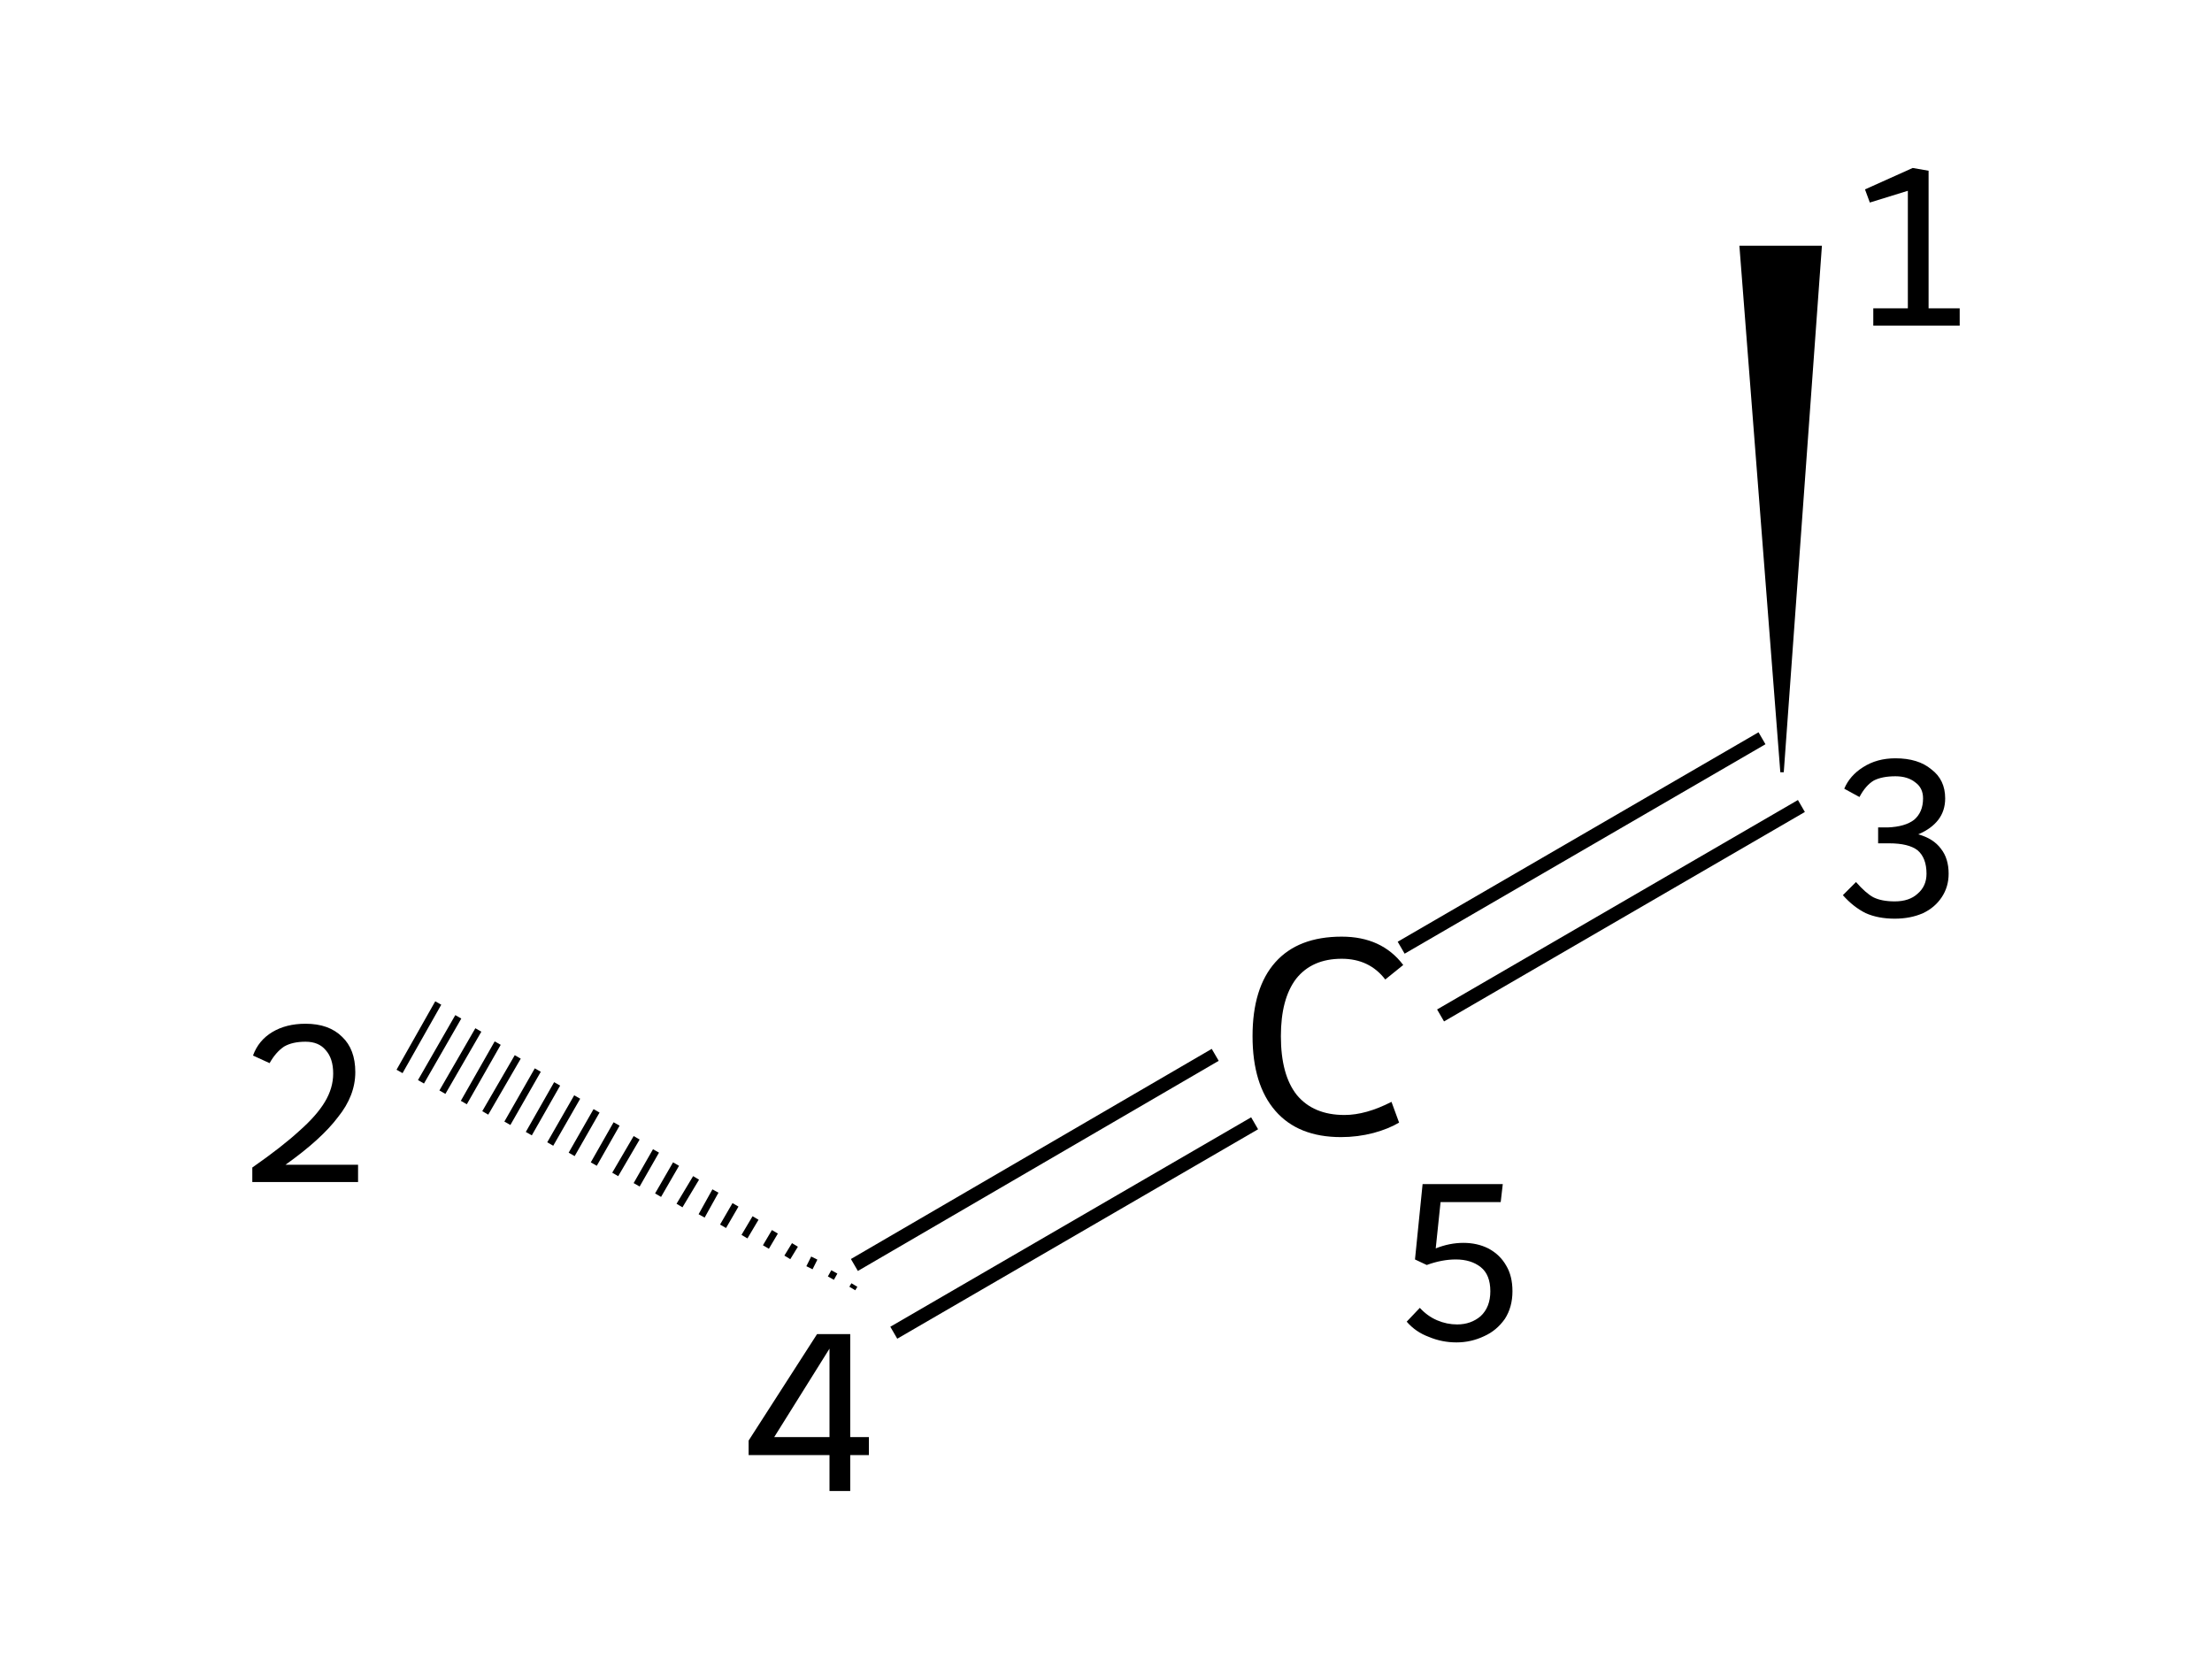
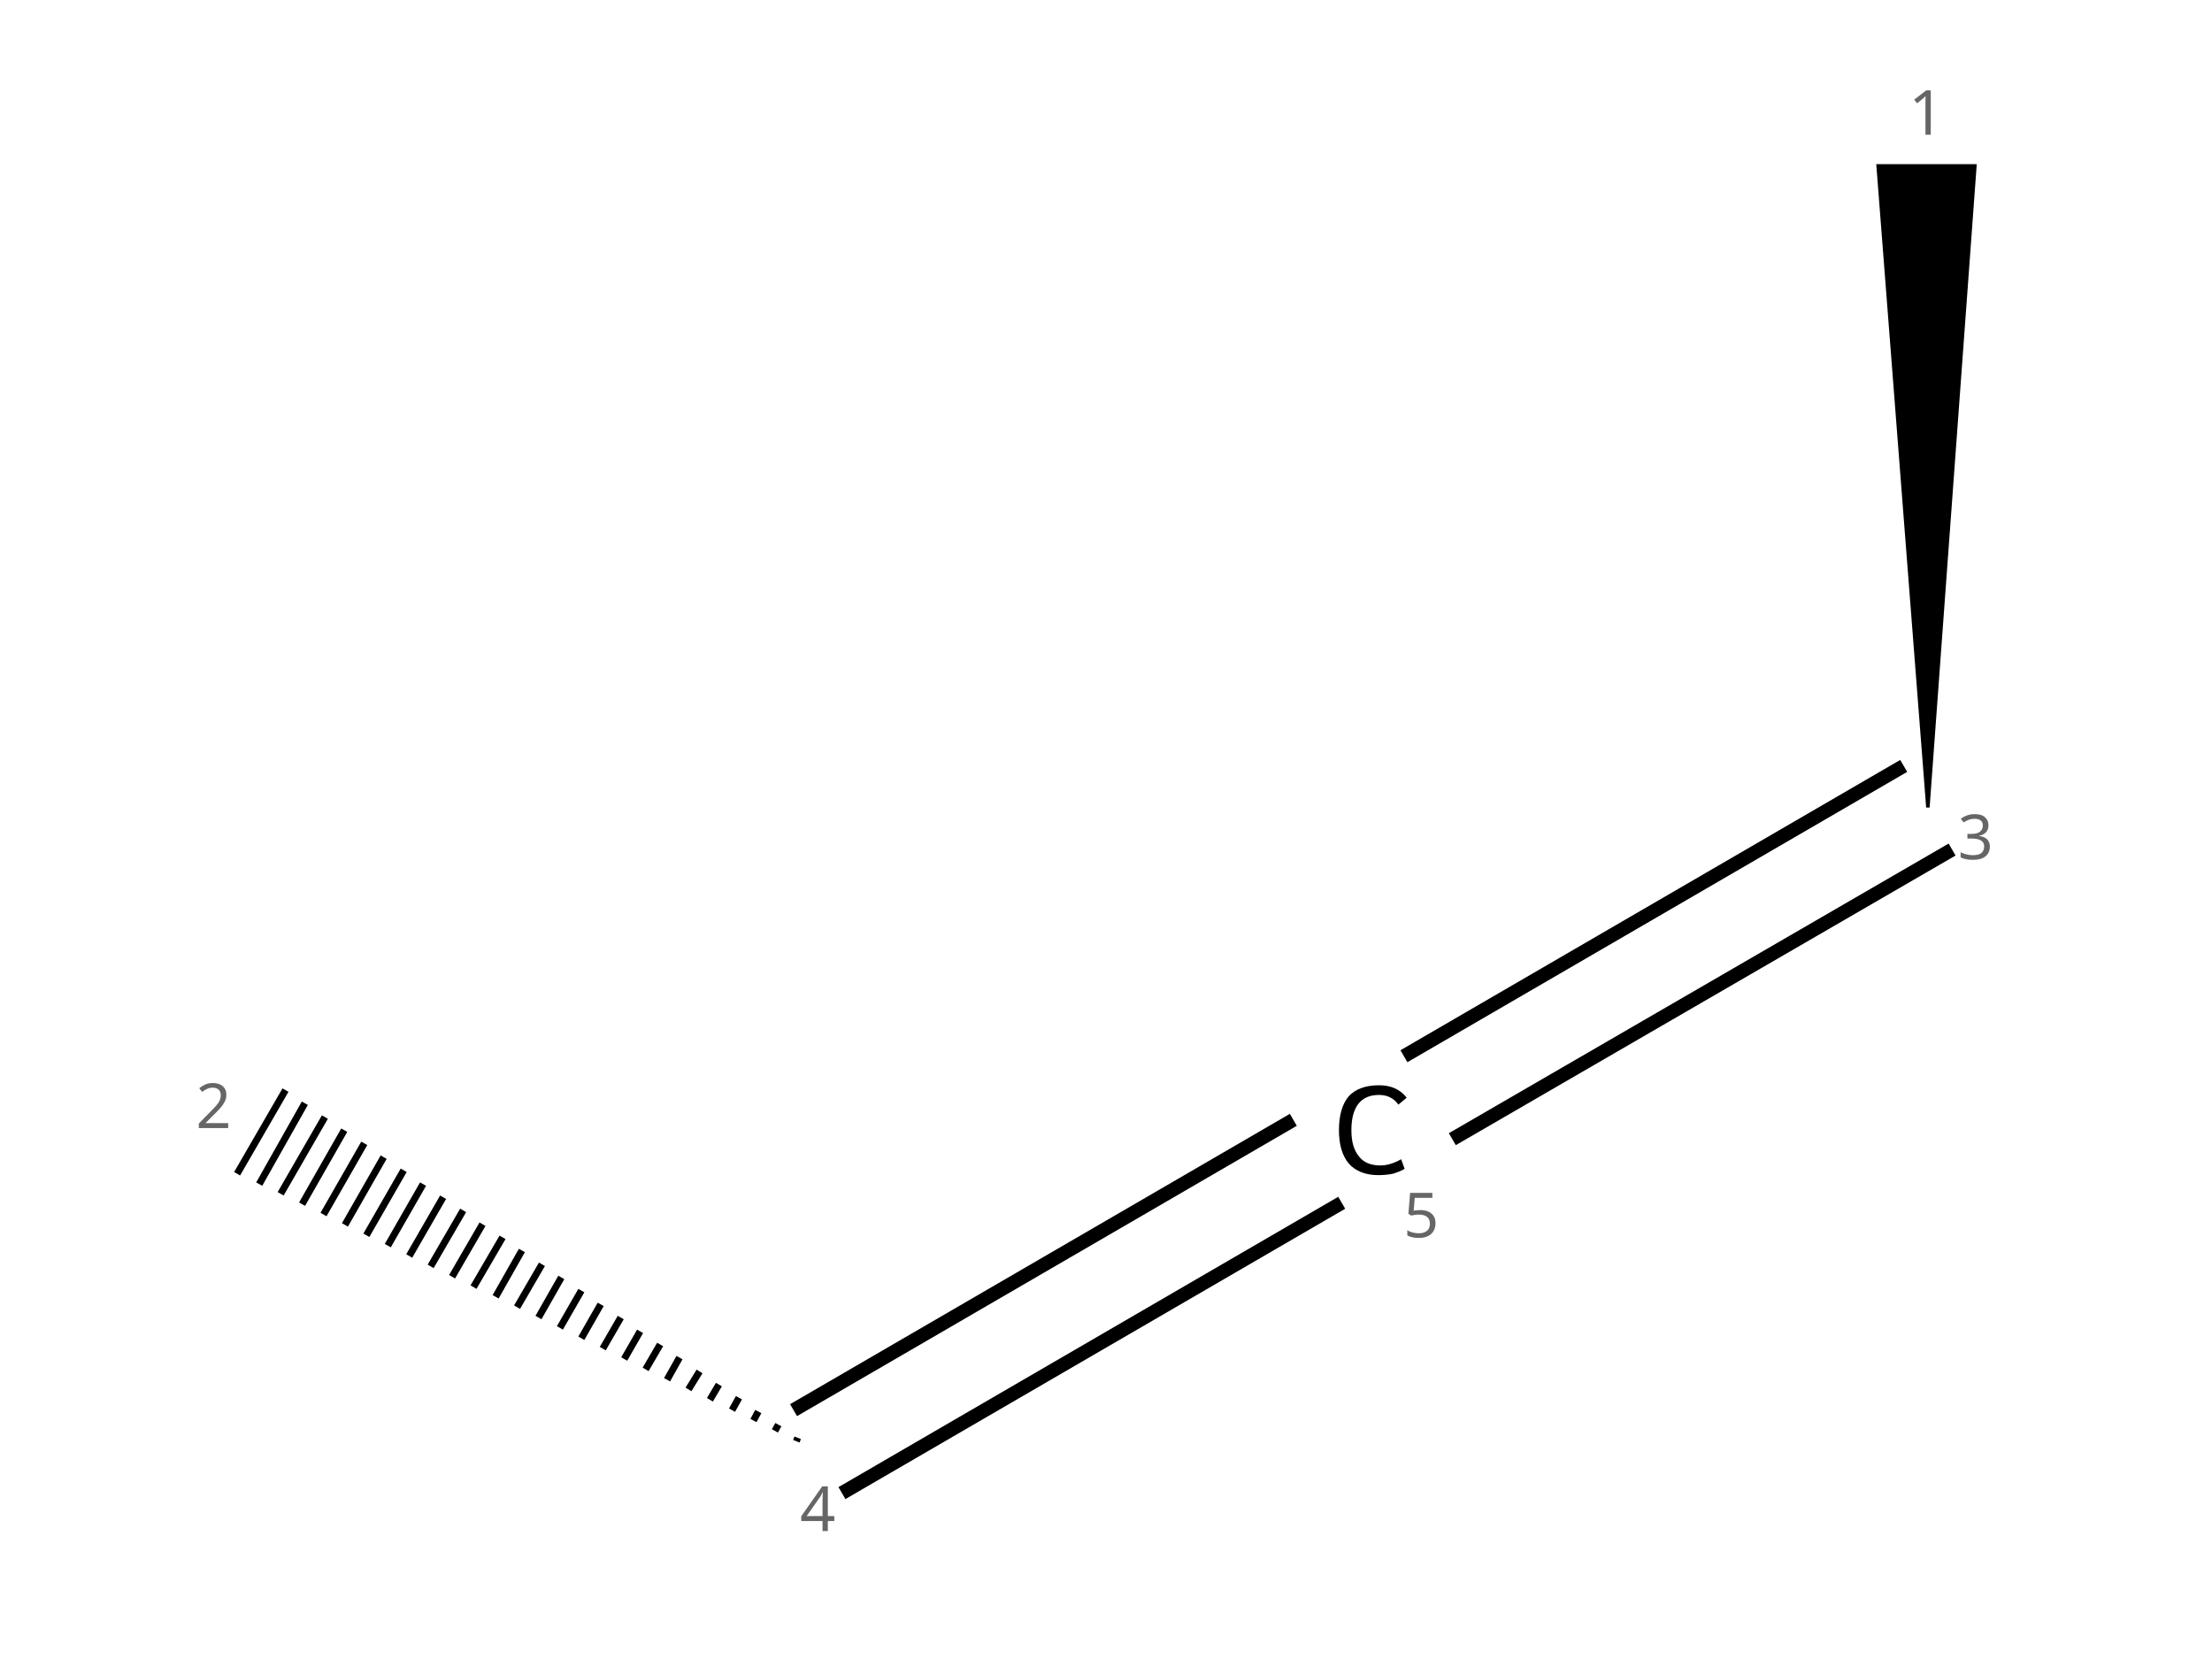
<svg xmlns="http://www.w3.org/2000/svg" version="1.1" baseProfile="full" xml:space="preserve" width="320px" height="240px" viewBox="0 0 320 240">
-   <path class="bond-0 atom-1 atom-0" d="M 257.8,111.7 L 251.9,35.8 L 263.3,35.8 Z" style="fill:#000000;fill-rule:evenodd;fill-opacity:1;stroke:#000000;stroke-width:0.5px;stroke-linecap:butt;stroke-linejoin:miter;stroke-miterlimit:10;stroke-opacity:1;" />
-   <path class="bond-1 atom-1 atom-2" d="M 260.6,116.6 L 208.4,146.9" style="fill:none;fill-rule:evenodd;stroke:#000000;stroke-width:2.0px;stroke-linecap:butt;stroke-linejoin:miter;stroke-opacity:1" />
-   <path class="bond-1 atom-1 atom-2" d="M 254.9,106.8 L 202.7,137.1" style="fill:none;fill-rule:evenodd;stroke:#000000;stroke-width:2.0px;stroke-linecap:butt;stroke-linejoin:miter;stroke-opacity:1" />
-   <path class="bond-2 atom-2 atom-3" d="M 181.5,162.5 L 129.3,192.8" style="fill:none;fill-rule:evenodd;stroke:#000000;stroke-width:2.0px;stroke-linecap:butt;stroke-linejoin:miter;stroke-opacity:1" />
-   <path class="bond-2 atom-2 atom-3" d="M 175.8,152.6 L 123.6,183.0" style="fill:none;fill-rule:evenodd;stroke:#000000;stroke-width:2.0px;stroke-linecap:butt;stroke-linejoin:miter;stroke-opacity:1" />
-   <path class="bond-3 atom-3 atom-4" d="M 123.3,186.4 L 123.6,185.9" style="fill:none;fill-rule:evenodd;stroke:#000000;stroke-width:1.0px;stroke-linecap:butt;stroke-linejoin:miter;stroke-opacity:1" />
-   <path class="bond-3 atom-3 atom-4" d="M 120.2,184.9 L 120.7,184.0" style="fill:none;fill-rule:evenodd;stroke:#000000;stroke-width:1.0px;stroke-linecap:butt;stroke-linejoin:miter;stroke-opacity:1" />
-   <path class="bond-3 atom-3 atom-4" d="M 117.1,183.4 L 117.8,182.0" style="fill:none;fill-rule:evenodd;stroke:#000000;stroke-width:1.0px;stroke-linecap:butt;stroke-linejoin:miter;stroke-opacity:1" />
-   <path class="bond-3 atom-3 atom-4" d="M 113.9,181.9 L 115.0,180.1" style="fill:none;fill-rule:evenodd;stroke:#000000;stroke-width:1.0px;stroke-linecap:butt;stroke-linejoin:miter;stroke-opacity:1" />
-   <path class="bond-3 atom-3 atom-4" d="M 110.8,180.4 L 112.1,178.2" style="fill:none;fill-rule:evenodd;stroke:#000000;stroke-width:1.0px;stroke-linecap:butt;stroke-linejoin:miter;stroke-opacity:1" />
-   <path class="bond-3 atom-3 atom-4" d="M 107.7,178.9 L 109.3,176.2" style="fill:none;fill-rule:evenodd;stroke:#000000;stroke-width:1.0px;stroke-linecap:butt;stroke-linejoin:miter;stroke-opacity:1" />
-   <path class="bond-3 atom-3 atom-4" d="M 104.6,177.4 L 106.4,174.3" style="fill:none;fill-rule:evenodd;stroke:#000000;stroke-width:1.0px;stroke-linecap:butt;stroke-linejoin:miter;stroke-opacity:1" />
-   <path class="bond-3 atom-3 atom-4" d="M 101.5,175.9 L 103.5,172.3" style="fill:none;fill-rule:evenodd;stroke:#000000;stroke-width:1.0px;stroke-linecap:butt;stroke-linejoin:miter;stroke-opacity:1" />
-   <path class="bond-3 atom-3 atom-4" d="M 98.3,174.4 L 100.7,170.4" style="fill:none;fill-rule:evenodd;stroke:#000000;stroke-width:1.0px;stroke-linecap:butt;stroke-linejoin:miter;stroke-opacity:1" />
-   <path class="bond-3 atom-3 atom-4" d="M 95.2,172.9 L 97.8,168.4" style="fill:none;fill-rule:evenodd;stroke:#000000;stroke-width:1.0px;stroke-linecap:butt;stroke-linejoin:miter;stroke-opacity:1" />
-   <path class="bond-3 atom-3 atom-4" d="M 92.1,171.4 L 94.9,166.5" style="fill:none;fill-rule:evenodd;stroke:#000000;stroke-width:1.0px;stroke-linecap:butt;stroke-linejoin:miter;stroke-opacity:1" />
-   <path class="bond-3 atom-3 atom-4" d="M 89.0,169.9 L 92.1,164.6" style="fill:none;fill-rule:evenodd;stroke:#000000;stroke-width:1.0px;stroke-linecap:butt;stroke-linejoin:miter;stroke-opacity:1" />
-   <path class="bond-3 atom-3 atom-4" d="M 85.9,168.4 L 89.2,162.6" style="fill:none;fill-rule:evenodd;stroke:#000000;stroke-width:1.0px;stroke-linecap:butt;stroke-linejoin:miter;stroke-opacity:1" />
-   <path class="bond-3 atom-3 atom-4" d="M 82.7,167.0 L 86.3,160.7" style="fill:none;fill-rule:evenodd;stroke:#000000;stroke-width:1.0px;stroke-linecap:butt;stroke-linejoin:miter;stroke-opacity:1" />
-   <path class="bond-3 atom-3 atom-4" d="M 79.6,165.5 L 83.5,158.7" style="fill:none;fill-rule:evenodd;stroke:#000000;stroke-width:1.0px;stroke-linecap:butt;stroke-linejoin:miter;stroke-opacity:1" />
-   <path class="bond-3 atom-3 atom-4" d="M 76.5,164.0 L 80.6,156.8" style="fill:none;fill-rule:evenodd;stroke:#000000;stroke-width:1.0px;stroke-linecap:butt;stroke-linejoin:miter;stroke-opacity:1" />
-   <path class="bond-3 atom-3 atom-4" d="M 73.4,162.5 L 77.8,154.8" style="fill:none;fill-rule:evenodd;stroke:#000000;stroke-width:1.0px;stroke-linecap:butt;stroke-linejoin:miter;stroke-opacity:1" />
-   <path class="bond-3 atom-3 atom-4" d="M 70.2,161.0 L 74.9,152.9" style="fill:none;fill-rule:evenodd;stroke:#000000;stroke-width:1.0px;stroke-linecap:butt;stroke-linejoin:miter;stroke-opacity:1" />
-   <path class="bond-3 atom-3 atom-4" d="M 67.1,159.5 L 72.0,150.9" style="fill:none;fill-rule:evenodd;stroke:#000000;stroke-width:1.0px;stroke-linecap:butt;stroke-linejoin:miter;stroke-opacity:1" />
-   <path class="bond-3 atom-3 atom-4" d="M 64.0,158.0 L 69.2,149.0" style="fill:none;fill-rule:evenodd;stroke:#000000;stroke-width:1.0px;stroke-linecap:butt;stroke-linejoin:miter;stroke-opacity:1" />
-   <path class="bond-3 atom-3 atom-4" d="M 60.9,156.5 L 66.3,147.1" style="fill:none;fill-rule:evenodd;stroke:#000000;stroke-width:1.0px;stroke-linecap:butt;stroke-linejoin:miter;stroke-opacity:1" />
-   <path class="bond-3 atom-3 atom-4" d="M 57.8,155.0 L 63.4,145.1" style="fill:none;fill-rule:evenodd;stroke:#000000;stroke-width:1.0px;stroke-linecap:butt;stroke-linejoin:miter;stroke-opacity:1" />
-   <path class="atom-2" d="M 181.2 149.9 Q 181.2 142.9, 184.5 139.2 Q 187.8 135.5, 194.1 135.5 Q 199.9 135.5, 203.0 139.6 L 200.4 141.7 Q 198.1 138.7, 194.1 138.7 Q 189.8 138.7, 187.5 141.6 Q 185.3 144.5, 185.3 149.9 Q 185.3 155.5, 187.6 158.4 Q 190.0 161.3, 194.5 161.3 Q 197.6 161.3, 201.3 159.4 L 202.4 162.4 Q 200.9 163.3, 198.7 163.9 Q 196.4 164.5, 194.0 164.5 Q 187.8 164.5, 184.5 160.7 Q 181.2 156.9, 181.2 149.9 " fill="#000000" />
-   <path class="note" d="M 271.0 44.6 L 276.0 44.6 L 276.0 27.6 L 270.5 29.3 L 269.8 27.4 L 276.7 24.3 L 279.0 24.7 L 279.0 44.6 L 283.5 44.6 L 283.5 47.1 L 271.0 47.1 L 271.0 44.6 " fill="#000000" />
-   <path class="note" d="M 277.5 120.7 Q 279.7 121.3, 280.8 122.8 Q 281.9 124.2, 281.9 126.4 Q 281.9 128.3, 280.9 129.8 Q 279.9 131.3, 278.2 132.1 Q 276.4 132.9, 274.1 132.9 Q 271.7 132.9, 269.9 132.1 Q 268.1 131.2, 266.6 129.5 L 268.5 127.6 Q 269.9 129.2, 271.0 129.8 Q 272.2 130.4, 274.1 130.4 Q 276.2 130.4, 277.4 129.3 Q 278.7 128.2, 278.7 126.4 Q 278.7 124.1, 277.4 123.0 Q 276.1 122.0, 273.3 122.0 L 271.7 122.0 L 271.7 119.7 L 273.1 119.7 Q 275.6 119.6, 276.9 118.6 Q 278.2 117.5, 278.2 115.5 Q 278.2 114.0, 277.1 113.2 Q 276.0 112.3, 274.2 112.3 Q 272.3 112.3, 271.1 112.9 Q 269.9 113.6, 269.0 115.3 L 266.8 114.1 Q 267.6 112.2, 269.5 111.0 Q 271.5 109.7, 274.2 109.7 Q 277.5 109.7, 279.4 111.3 Q 281.4 112.8, 281.4 115.5 Q 281.4 117.3, 280.4 118.6 Q 279.4 119.9, 277.5 120.7 " fill="#000000" />
-   <path class="note" d="M 211.7 179.8 Q 213.7 179.8, 215.3 180.6 Q 217.0 181.5, 217.9 183.1 Q 218.8 184.6, 218.8 186.8 Q 218.8 189.1, 217.7 190.8 Q 216.5 192.5, 214.7 193.3 Q 212.8 194.2, 210.7 194.2 Q 208.6 194.2, 206.7 193.4 Q 204.8 192.7, 203.5 191.2 L 205.4 189.2 Q 206.5 190.4, 207.9 191.0 Q 209.3 191.6, 210.8 191.6 Q 212.8 191.6, 214.2 190.4 Q 215.6 189.1, 215.6 186.8 Q 215.6 184.4, 214.2 183.3 Q 212.8 182.2, 210.6 182.2 Q 208.6 182.2, 206.4 183.0 L 204.7 182.2 L 205.8 171.3 L 217.4 171.3 L 217.1 173.9 L 208.4 173.9 L 207.7 180.6 Q 209.7 179.8, 211.7 179.8 " fill="#000000" />
-   <path class="note" d="M 123.0 207.9 L 125.7 207.9 L 125.7 210.5 L 123.0 210.5 L 123.0 215.7 L 120.0 215.7 L 120.0 210.5 L 108.3 210.5 L 108.3 208.4 L 118.2 193.0 L 123.0 193.0 L 123.0 207.9 M 112.0 207.9 L 120.0 207.9 L 120.0 195.1 L 112.0 207.9 " fill="#000000" />
-   <path class="note" d="M 36.6 152.7 Q 37.4 150.5, 39.4 149.3 Q 41.4 148.1, 44.2 148.1 Q 47.6 148.1, 49.5 150.0 Q 51.4 151.8, 51.4 155.1 Q 51.4 158.5, 48.9 161.6 Q 46.5 164.8, 41.3 168.5 L 51.8 168.5 L 51.8 171.0 L 36.5 171.0 L 36.5 168.9 Q 40.8 165.9, 43.3 163.6 Q 45.8 161.4, 47.0 159.4 Q 48.2 157.4, 48.2 155.3 Q 48.2 153.1, 47.1 151.9 Q 46.1 150.7, 44.2 150.7 Q 42.3 150.7, 41.1 151.4 Q 39.9 152.2, 39.0 153.8 L 36.6 152.7 " fill="#000000" />
+   <path class="bond-0 atom-1 atom-0" d="M 278.9,116.8 L 271.7,24.0 L 285.7,24.0 Z" style="fill:#000000;fill-rule:evenodd;fill-opacity:1;stroke:#000000;stroke-width:0.5px;stroke-linecap:butt;stroke-linejoin:miter;stroke-miterlimit:10;stroke-opacity:1;" />
+   <path class="bond-1 atom-1 atom-2" d="M 282.4,122.9 L 210.1,164.8" style="fill:none;fill-rule:evenodd;stroke:#000000;stroke-width:2.0px;stroke-linecap:butt;stroke-linejoin:miter;stroke-opacity:1" />
+   <path class="bond-1 atom-1 atom-2" d="M 275.4,110.8 L 203.1,152.8" style="fill:none;fill-rule:evenodd;stroke:#000000;stroke-width:2.0px;stroke-linecap:butt;stroke-linejoin:miter;stroke-opacity:1" />
+   <path class="bond-2 atom-2 atom-3" d="M 194.1,174.0 L 121.8,216.0" style="fill:none;fill-rule:evenodd;stroke:#000000;stroke-width:2.0px;stroke-linecap:butt;stroke-linejoin:miter;stroke-opacity:1" />
+   <path class="bond-2 atom-2 atom-3" d="M 187.1,162.0 L 114.8,204.0" style="fill:none;fill-rule:evenodd;stroke:#000000;stroke-width:2.0px;stroke-linecap:butt;stroke-linejoin:miter;stroke-opacity:1" />
+   <path class="bond-3 atom-3 atom-4" d="M 115.2,208.5 L 115.4,208.0" style="fill:none;fill-rule:evenodd;stroke:#000000;stroke-width:1.0px;stroke-linecap:butt;stroke-linejoin:miter;stroke-opacity:1" />
+   <path class="bond-3 atom-3 atom-4" d="M 112.1,207.0 L 112.6,206.1" style="fill:none;fill-rule:evenodd;stroke:#000000;stroke-width:1.0px;stroke-linecap:butt;stroke-linejoin:miter;stroke-opacity:1" />
+   <path class="bond-3 atom-3 atom-4" d="M 109.0,205.5 L 109.7,204.2" style="fill:none;fill-rule:evenodd;stroke:#000000;stroke-width:1.0px;stroke-linecap:butt;stroke-linejoin:miter;stroke-opacity:1" />
+   <path class="bond-3 atom-3 atom-4" d="M 105.9,204.0 L 106.9,202.2" style="fill:none;fill-rule:evenodd;stroke:#000000;stroke-width:1.0px;stroke-linecap:butt;stroke-linejoin:miter;stroke-opacity:1" />
+   <path class="bond-3 atom-3 atom-4" d="M 102.7,202.5 L 104.0,200.3" style="fill:none;fill-rule:evenodd;stroke:#000000;stroke-width:1.0px;stroke-linecap:butt;stroke-linejoin:miter;stroke-opacity:1" />
+   <path class="bond-3 atom-3 atom-4" d="M 99.6,201.0 L 101.2,198.4" style="fill:none;fill-rule:evenodd;stroke:#000000;stroke-width:1.0px;stroke-linecap:butt;stroke-linejoin:miter;stroke-opacity:1" />
+   <path class="bond-3 atom-3 atom-4" d="M 96.5,199.6 L 98.3,196.4" style="fill:none;fill-rule:evenodd;stroke:#000000;stroke-width:1.0px;stroke-linecap:butt;stroke-linejoin:miter;stroke-opacity:1" />
+   <path class="bond-3 atom-3 atom-4" d="M 93.4,198.1 L 95.5,194.5" style="fill:none;fill-rule:evenodd;stroke:#000000;stroke-width:1.0px;stroke-linecap:butt;stroke-linejoin:miter;stroke-opacity:1" />
+   <path class="bond-3 atom-3 atom-4" d="M 90.3,196.6 L 92.6,192.6" style="fill:none;fill-rule:evenodd;stroke:#000000;stroke-width:1.0px;stroke-linecap:butt;stroke-linejoin:miter;stroke-opacity:1" />
+   <path class="bond-3 atom-3 atom-4" d="M 87.2,195.1 L 89.8,190.6" style="fill:none;fill-rule:evenodd;stroke:#000000;stroke-width:1.0px;stroke-linecap:butt;stroke-linejoin:miter;stroke-opacity:1" />
+   <path class="bond-3 atom-3 atom-4" d="M 84.1,193.6 L 86.9,188.7" style="fill:none;fill-rule:evenodd;stroke:#000000;stroke-width:1.0px;stroke-linecap:butt;stroke-linejoin:miter;stroke-opacity:1" />
+   <path class="bond-3 atom-3 atom-4" d="M 81.0,192.1 L 84.1,186.7" style="fill:none;fill-rule:evenodd;stroke:#000000;stroke-width:1.0px;stroke-linecap:butt;stroke-linejoin:miter;stroke-opacity:1" />
+   <path class="bond-3 atom-3 atom-4" d="M 77.9,190.6 L 81.2,184.8" style="fill:none;fill-rule:evenodd;stroke:#000000;stroke-width:1.0px;stroke-linecap:butt;stroke-linejoin:miter;stroke-opacity:1" />
+   <path class="bond-3 atom-3 atom-4" d="M 74.8,189.1 L 78.4,182.9" style="fill:none;fill-rule:evenodd;stroke:#000000;stroke-width:1.0px;stroke-linecap:butt;stroke-linejoin:miter;stroke-opacity:1" />
+   <path class="bond-3 atom-3 atom-4" d="M 71.7,187.6 L 75.5,180.9" style="fill:none;fill-rule:evenodd;stroke:#000000;stroke-width:1.0px;stroke-linecap:butt;stroke-linejoin:miter;stroke-opacity:1" />
+   <path class="bond-3 atom-3 atom-4" d="M 68.5,186.2 L 72.7,179.0" style="fill:none;fill-rule:evenodd;stroke:#000000;stroke-width:1.0px;stroke-linecap:butt;stroke-linejoin:miter;stroke-opacity:1" />
+   <path class="bond-3 atom-3 atom-4" d="M 65.4,184.7 L 69.8,177.1" style="fill:none;fill-rule:evenodd;stroke:#000000;stroke-width:1.0px;stroke-linecap:butt;stroke-linejoin:miter;stroke-opacity:1" />
+   <path class="bond-3 atom-3 atom-4" d="M 62.3,183.2 L 67.0,175.1" style="fill:none;fill-rule:evenodd;stroke:#000000;stroke-width:1.0px;stroke-linecap:butt;stroke-linejoin:miter;stroke-opacity:1" />
+   <path class="bond-3 atom-3 atom-4" d="M 59.2,181.7 L 64.1,173.2" style="fill:none;fill-rule:evenodd;stroke:#000000;stroke-width:1.0px;stroke-linecap:butt;stroke-linejoin:miter;stroke-opacity:1" />
+   <path class="bond-3 atom-3 atom-4" d="M 56.1,180.2 L 61.2,171.3" style="fill:none;fill-rule:evenodd;stroke:#000000;stroke-width:1.0px;stroke-linecap:butt;stroke-linejoin:miter;stroke-opacity:1" />
+   <path class="bond-3 atom-3 atom-4" d="M 53.0,178.7 L 58.4,169.3" style="fill:none;fill-rule:evenodd;stroke:#000000;stroke-width:1.0px;stroke-linecap:butt;stroke-linejoin:miter;stroke-opacity:1" />
+   <path class="bond-3 atom-3 atom-4" d="M 49.9,177.2 L 55.5,167.4" style="fill:none;fill-rule:evenodd;stroke:#000000;stroke-width:1.0px;stroke-linecap:butt;stroke-linejoin:miter;stroke-opacity:1" />
+   <path class="bond-3 atom-3 atom-4" d="M 46.8,175.7 L 52.7,165.4" style="fill:none;fill-rule:evenodd;stroke:#000000;stroke-width:1.0px;stroke-linecap:butt;stroke-linejoin:miter;stroke-opacity:1" />
+   <path class="bond-3 atom-3 atom-4" d="M 43.7,174.2 L 49.8,163.5" style="fill:none;fill-rule:evenodd;stroke:#000000;stroke-width:1.0px;stroke-linecap:butt;stroke-linejoin:miter;stroke-opacity:1" />
+   <path class="bond-3 atom-3 atom-4" d="M 40.6,172.7 L 47.0,161.6" style="fill:none;fill-rule:evenodd;stroke:#000000;stroke-width:1.0px;stroke-linecap:butt;stroke-linejoin:miter;stroke-opacity:1" />
+   <path class="bond-3 atom-3 atom-4" d="M 37.5,171.3 L 44.1,159.6" style="fill:none;fill-rule:evenodd;stroke:#000000;stroke-width:1.0px;stroke-linecap:butt;stroke-linejoin:miter;stroke-opacity:1" />
+   <path class="bond-3 atom-3 atom-4" d="M 34.3,169.8 L 41.3,157.7" style="fill:none;fill-rule:evenodd;stroke:#000000;stroke-width:1.0px;stroke-linecap:butt;stroke-linejoin:miter;stroke-opacity:1" />
+   <path class="atom-2" d="M 193.7 163.5 Q 193.7 160.3, 195.1 158.6 Q 196.6 157.0, 199.5 157.0 Q 202.1 157.0, 203.5 158.8 L 202.3 159.8 Q 201.3 158.4, 199.5 158.4 Q 197.5 158.4, 196.5 159.7 Q 195.5 161.0, 195.5 163.5 Q 195.5 166.0, 196.6 167.3 Q 197.6 168.6, 199.7 168.6 Q 201.1 168.6, 202.7 167.7 L 203.2 169.1 Q 202.5 169.5, 201.5 169.8 Q 200.5 170.0, 199.4 170.0 Q 196.6 170.0, 195.1 168.3 Q 193.7 166.6, 193.7 163.5 " fill="#000000" />
+   <text x="278.7" y="16.0" font-size="9" fill="#666" font-family="sans-serif" text-anchor="middle" dominant-baseline="central">1</text>
+   <text x="285.8" y="120.8" font-size="9" fill="#666" font-family="sans-serif" text-anchor="middle" dominant-baseline="central">3</text>
+   <text x="205.6" y="175.5" font-size="9" fill="#666" font-family="sans-serif" text-anchor="middle" dominant-baseline="central">5</text>
+   <text x="118.3" y="218.0" font-size="9" fill="#666" font-family="sans-serif" text-anchor="middle" dominant-baseline="central">4</text>
+   <text x="30.9" y="159.7" font-size="9" fill="#666" font-family="sans-serif" text-anchor="middle" dominant-baseline="central">2</text>
</svg>
